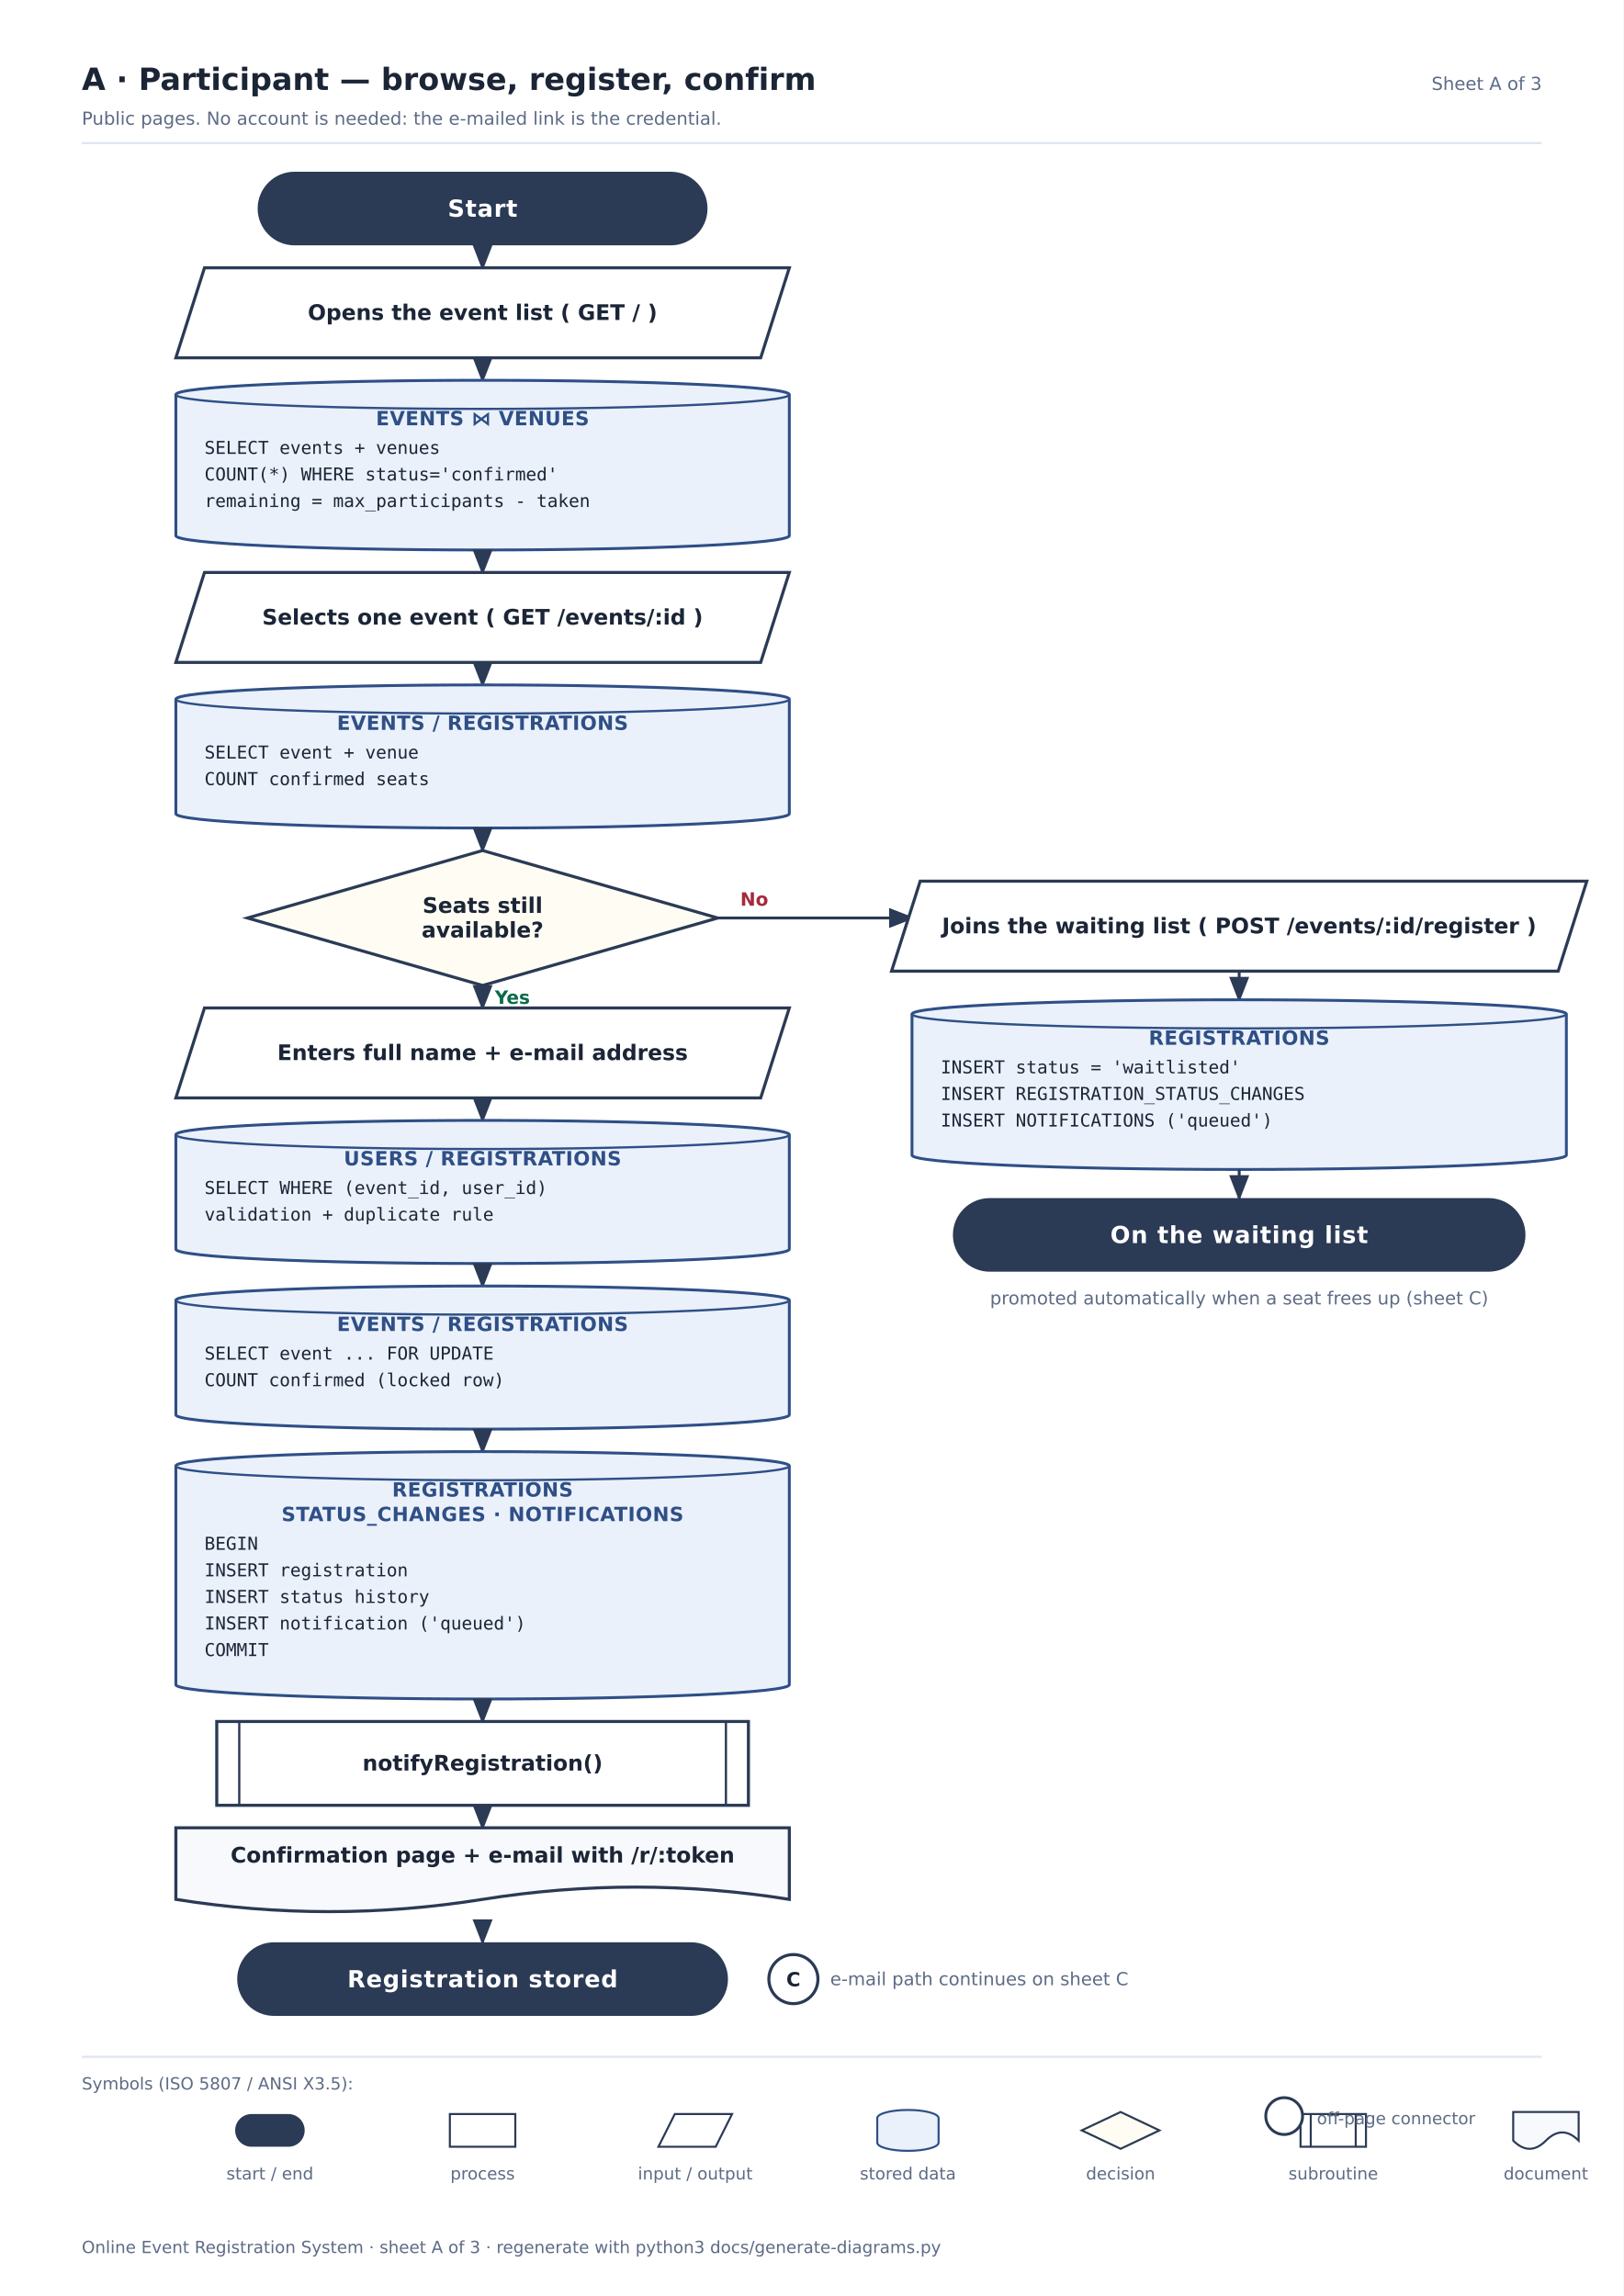
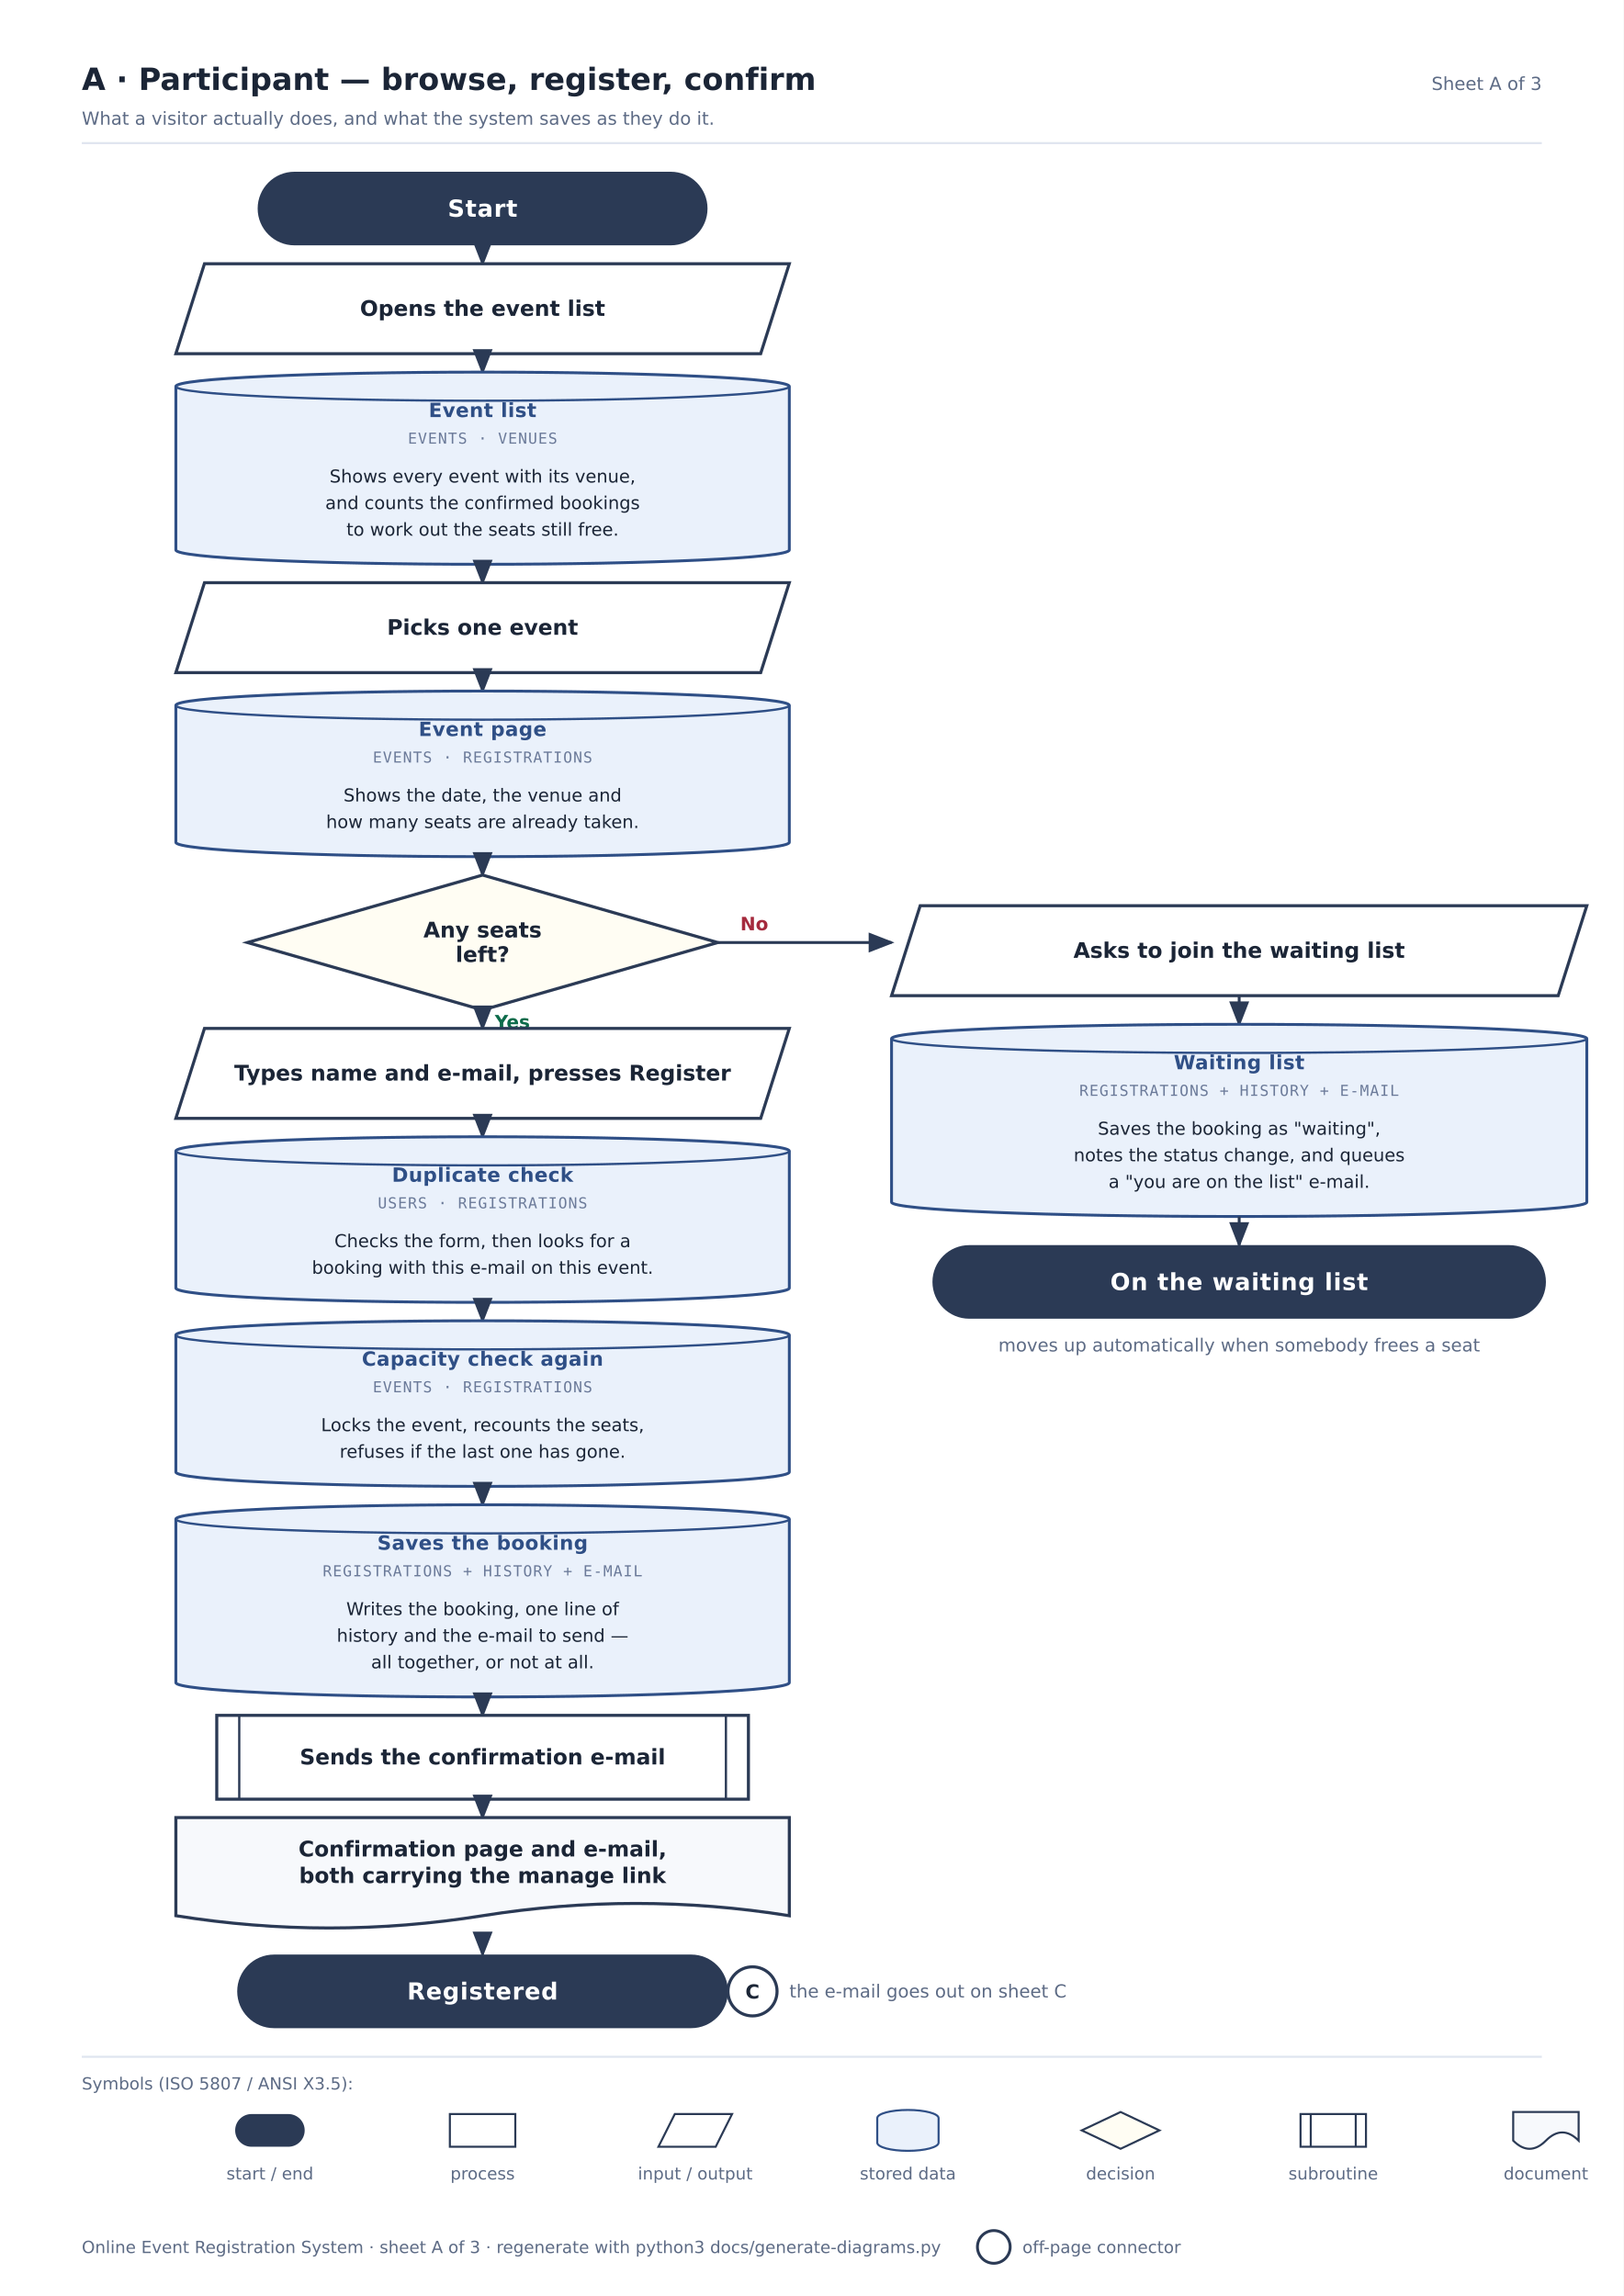
<svg xmlns="http://www.w3.org/2000/svg" viewBox="0 0 794 1123" width="794" height="1123" font-family="'Segoe UI','DejaVu Sans',Arial,Helvetica,sans-serif">
  <defs>
    <style>
.t-term{fill:#fff;font-size:11.5px;font-weight:700;letter-spacing:.03em}
.t-proc{fill:#1b2536;font-size:10.5px;font-weight:600}
.t-db{fill:#2f4f86;font-size:9.6px;font-weight:700;letter-spacing:.02em}
- .t-ops{fill:#1b2536;font-family:'Consolas','DejaVu Sans Mono','Courier New',monospace;font-size:8.7px}
+ .t-ops{fill:#1b2536;font-size:8.7px}
+ .t-tbl{fill:#6b7a99;font-family:'Consolas','DejaVu Sans Mono','Courier New',monospace;font-size:7.4px;letter-spacing:.06em}
.t-lab{fill:#5d6b85;font-size:8.8px}
.t-yes{fill:#0c6b4a;font-size:9px;font-weight:700}
.t-no{fill:#a52a3d;font-size:9px;font-weight:700}
.t-h1{fill:#1b2536;font-size:15px;font-weight:700}
.t-sub{fill:#5d6b85;font-size:8.8px}
.t-con{fill:#1b2536;font-size:9.5px;font-weight:700}
.t-leg{fill:#5d6b85;font-size:8.2px}
</style>
    <marker id="ah" markerWidth="9" markerHeight="7" refX="8" refY="3.5" orient="auto">
      <path d="M0 0 L9 3.5 L0 7 z" fill="#2b3a55" />
    </marker>
  </defs>
  <rect width="794" height="1123" fill="#ffffff" />
  <text class="t-h1" x="40" y="44">A · Participant — browse, register, confirm</text>
-   <text class="t-sub" x="40" y="61">Public pages. No account is needed: the e-mailed link is the credential.</text>
+   <text class="t-sub" x="40" y="61">What a visitor actually does, and what the system saves as they do it.</text>
  <text class="t-sub" x="754" y="44" text-anchor="end">Sheet A of 3</text>
  <line x1="40" y1="70" x2="754" y2="70" stroke="#dfe5ef" />
  <rect x="126.0" y="84" width="220" height="36" rx="18.0" fill="#2b3a55" />
  <text class="t-term" x="236" y="106.0" text-anchor="middle">Start</text>
-   <path d="M236 120 L236 131" fill="none" stroke="#2b3a55" stroke-width="1.4" marker-end="url(#ah)" />
-   <path d="M100.0 131 L386.0 131 L372.0 175 L86.0 175 Z" fill="#ffffff" stroke="#2b3a55" stroke-width="1.5" />
-   <text class="t-proc" x="236" y="156.5" text-anchor="middle">Opens the event list  ( GET / )</text>
-   <path d="M236 175 L236 186" fill="none" stroke="#2b3a55" stroke-width="1.4" marker-end="url(#ah)" />
-   <path d="M86.0 193 A150.0 7 0 0 1 386.0 193 L386.0 262 A150.0 7 0 0 1 86.0 262 Z" fill="#eaf1fb" stroke="#2f4f86" stroke-width="1.4" />
-   <path d="M86.0 193 A150.0 7 0 0 0 386.0 193" fill="none" stroke="#2f4f86" stroke-width="1.1" />
-   <text class="t-db" x="236" y="208" text-anchor="middle">EVENTS ⋈ VENUES</text>
-   <text class="t-ops" x="100.0" y="222">SELECT events + venues</text>
-   <text class="t-ops" x="100.0" y="235">COUNT(*) WHERE status='confirmed'</text>
-   <text class="t-ops" x="100.0" y="248">remaining = max_participants - taken</text>
-   <path d="M236 269 L236 280" fill="none" stroke="#2b3a55" stroke-width="1.4" marker-end="url(#ah)" />
-   <path d="M100.0 280 L386.0 280 L372.0 324 L86.0 324 Z" fill="#ffffff" stroke="#2b3a55" stroke-width="1.5" />
-   <text class="t-proc" x="236" y="305.5" text-anchor="middle">Selects one event  ( GET /events/:id )</text>
-   <path d="M236 324 L236 335" fill="none" stroke="#2b3a55" stroke-width="1.4" marker-end="url(#ah)" />
-   <path d="M86.0 342 A150.0 7 0 0 1 386.0 342 L386.0 398 A150.0 7 0 0 1 86.0 398 Z" fill="#eaf1fb" stroke="#2f4f86" stroke-width="1.4" />
-   <path d="M86.0 342 A150.0 7 0 0 0 386.0 342" fill="none" stroke="#2f4f86" stroke-width="1.1" />
-   <text class="t-db" x="236" y="357" text-anchor="middle">EVENTS / REGISTRATIONS</text>
-   <text class="t-ops" x="100.0" y="371">SELECT event + venue</text>
-   <text class="t-ops" x="100.0" y="384">COUNT confirmed seats</text>
-   <path d="M236 405 L236 416" fill="none" stroke="#2b3a55" stroke-width="1.4" marker-end="url(#ah)" />
-   <path d="M236 416 L351.0 449.0 L236 482 L121.0 449.0 Z" fill="#fffdf3" stroke="#2b3a55" stroke-width="1.5" />
-   <text class="t-proc" x="236" y="446.5" text-anchor="middle">Seats still</text>
-   <text class="t-proc" x="236" y="458.5" text-anchor="middle">available?</text>
-   <path d="M351 449.0 L446 449.0" fill="none" stroke="#2b3a55" stroke-width="1.4" marker-end="url(#ah)" />
-   <text class="t-no" x="362" y="443.0" text-anchor="start">No</text>
-   <path d="M450.0 431.0 L776.0 431.0 L762.0 475.0 L436.0 475.0 Z" fill="#ffffff" stroke="#2b3a55" stroke-width="1.5" />
-   <text class="t-proc" x="606" y="456.5" text-anchor="middle">Joins the waiting list  ( POST /events/:id/register )</text>
-   <path d="M606 475.0 L606 489.0" fill="none" stroke="#2b3a55" stroke-width="1.4" marker-end="url(#ah)" />
-   <path d="M446.0 496.0 A160.0 7 0 0 1 766.0 496.0 L766.0 565.0 A160.0 7 0 0 1 446.0 565.0 Z" fill="#eaf1fb" stroke="#2f4f86" stroke-width="1.4" />
-   <path d="M446.0 496.0 A160.0 7 0 0 0 766.0 496.0" fill="none" stroke="#2f4f86" stroke-width="1.1" />
-   <text class="t-db" x="606" y="511.0" text-anchor="middle">REGISTRATIONS</text>
-   <text class="t-ops" x="460.0" y="525.0">INSERT status = 'waitlisted'</text>
-   <text class="t-ops" x="460.0" y="538.0">INSERT REGISTRATION_STATUS_CHANGES</text>
-   <text class="t-ops" x="460.0" y="551.0">INSERT NOTIFICATIONS ('queued')</text>
-   <path d="M606 572.0 L606 586.0" fill="none" stroke="#2b3a55" stroke-width="1.4" marker-end="url(#ah)" />
-   <rect x="466.0" y="586.0" width="280" height="36" rx="18.0" fill="#2b3a55" />
-   <text class="t-term" x="606" y="608.0" text-anchor="middle">On the waiting list</text>
-   <text class="t-lab" x="606" y="638.0" text-anchor="middle">promoted automatically when a seat frees up (sheet C)</text>
-   <path d="M236 482 L236 493" fill="none" stroke="#2b3a55" stroke-width="1.4" marker-end="url(#ah)" />
-   <text class="t-yes" x="242" y="491" text-anchor="start">Yes</text>
-   <path d="M100.0 493 L386.0 493 L372.0 537 L86.0 537 Z" fill="#ffffff" stroke="#2b3a55" stroke-width="1.5" />
-   <text class="t-proc" x="236" y="518.5" text-anchor="middle">Enters full name + e-mail address</text>
-   <path d="M236 537 L236 548" fill="none" stroke="#2b3a55" stroke-width="1.4" marker-end="url(#ah)" />
-   <path d="M86.0 555 A150.0 7 0 0 1 386.0 555 L386.0 611 A150.0 7 0 0 1 86.0 611 Z" fill="#eaf1fb" stroke="#2f4f86" stroke-width="1.4" />
-   <path d="M86.0 555 A150.0 7 0 0 0 386.0 555" fill="none" stroke="#2f4f86" stroke-width="1.1" />
-   <text class="t-db" x="236" y="570" text-anchor="middle">USERS / REGISTRATIONS</text>
-   <text class="t-ops" x="100.0" y="584">SELECT WHERE (event_id, user_id)</text>
-   <text class="t-ops" x="100.0" y="597">validation + duplicate rule</text>
-   <path d="M236 618 L236 629" fill="none" stroke="#2b3a55" stroke-width="1.4" marker-end="url(#ah)" />
-   <path d="M86.0 636 A150.0 7 0 0 1 386.0 636 L386.0 692 A150.0 7 0 0 1 86.0 692 Z" fill="#eaf1fb" stroke="#2f4f86" stroke-width="1.4" />
-   <path d="M86.0 636 A150.0 7 0 0 0 386.0 636" fill="none" stroke="#2f4f86" stroke-width="1.1" />
-   <text class="t-db" x="236" y="651" text-anchor="middle">EVENTS / REGISTRATIONS</text>
-   <text class="t-ops" x="100.0" y="665">SELECT event ... FOR UPDATE</text>
-   <text class="t-ops" x="100.0" y="678">COUNT confirmed (locked row)</text>
-   <path d="M236 699 L236 710" fill="none" stroke="#2b3a55" stroke-width="1.4" marker-end="url(#ah)" />
-   <path d="M86.0 717 A150.0 7 0 0 1 386.0 717 L386.0 824 A150.0 7 0 0 1 86.0 824 Z" fill="#eaf1fb" stroke="#2f4f86" stroke-width="1.4" />
-   <path d="M86.0 717 A150.0 7 0 0 0 386.0 717" fill="none" stroke="#2f4f86" stroke-width="1.1" />
-   <text class="t-db" x="236" y="732" text-anchor="middle">REGISTRATIONS</text>
-   <text class="t-db" x="236" y="744" text-anchor="middle">STATUS_CHANGES · NOTIFICATIONS</text>
-   <text class="t-ops" x="100.0" y="758">BEGIN</text>
-   <text class="t-ops" x="100.0" y="771">INSERT registration</text>
-   <text class="t-ops" x="100.0" y="784">INSERT status history</text>
-   <text class="t-ops" x="100.0" y="797">INSERT notification ('queued')</text>
-   <text class="t-ops" x="100.0" y="810">COMMIT</text>
-   <path d="M236 831 L236 842" fill="none" stroke="#2b3a55" stroke-width="1.4" marker-end="url(#ah)" />
-   <rect x="106.0" y="842" width="260" height="41" fill="#ffffff" stroke="#2b3a55" stroke-width="1.5" />
-   <line x1="117.0" y1="842" x2="117.0" y2="883" stroke="#2b3a55" stroke-width="1.1" />
-   <line x1="355.0" y1="842" x2="355.0" y2="883" stroke="#2b3a55" stroke-width="1.1" />
-   <text class="t-proc" x="236" y="866.0" text-anchor="middle">notifyRegistration()</text>
-   <path d="M236 883 L236 894" fill="none" stroke="#2b3a55" stroke-width="1.4" marker-end="url(#ah)" />
-   <path d="M86.0 894 L386.0 894 L386.0 929 Q311.0 917 236 929 Q161.0 941 86.0 929 Z" fill="#f7f9fc" stroke="#2b3a55" stroke-width="1.5" />
-   <text class="t-proc" x="236" y="911" text-anchor="middle">Confirmation page + e-mail with /r/:token</text>
-   <path d="M236 939 L236 950" fill="none" stroke="#2b3a55" stroke-width="1.4" marker-end="url(#ah)" />
-   <rect x="116.0" y="950" width="240" height="36" rx="18.0" fill="#2b3a55" />
-   <text class="t-term" x="236" y="972.0" text-anchor="middle">Registration stored</text>
-   <circle cx="388" cy="968.0" r="12" fill="#ffffff" stroke="#2b3a55" stroke-width="1.5" />
-   <text class="t-con" x="388" y="971.5" text-anchor="middle">C</text>
-   <text class="t-lab" x="406" y="971.0" text-anchor="start">e-mail path continues on sheet C</text>
+   <path d="M236 120 L236 129" fill="none" stroke="#2b3a55" stroke-width="1.4" marker-end="url(#ah)" />
+   <path d="M100.0 129 L386.0 129 L372.0 173 L86.0 173 Z" fill="#ffffff" stroke="#2b3a55" stroke-width="1.5" />
+   <text class="t-proc" x="236" y="154.5" text-anchor="middle">Opens the event list</text>
+   <path d="M236 173 L236 182" fill="none" stroke="#2b3a55" stroke-width="1.4" marker-end="url(#ah)" />
+   <path d="M86.0 189 A150.0 7 0 0 1 386.0 189 L386.0 269 A150.0 7 0 0 1 86.0 269 Z" fill="#eaf1fb" stroke="#2f4f86" stroke-width="1.4" />
+   <path d="M86.0 189 A150.0 7 0 0 0 386.0 189" fill="none" stroke="#2f4f86" stroke-width="1.1" />
+   <text class="t-db" x="236" y="204" text-anchor="middle">Event list</text>
+   <text class="t-tbl" x="236" y="217" text-anchor="middle">EVENTS · VENUES</text>
+   <text class="t-ops" x="236" y="236" text-anchor="middle">Shows every event with its venue,</text>
+   <text class="t-ops" x="236" y="249" text-anchor="middle">and counts the confirmed bookings</text>
+   <text class="t-ops" x="236" y="262" text-anchor="middle">to work out the seats still free.</text>
+   <path d="M236 276 L236 285" fill="none" stroke="#2b3a55" stroke-width="1.4" marker-end="url(#ah)" />
+   <path d="M100.0 285 L386.0 285 L372.0 329 L86.0 329 Z" fill="#ffffff" stroke="#2b3a55" stroke-width="1.5" />
+   <text class="t-proc" x="236" y="310.5" text-anchor="middle">Picks one event</text>
+   <path d="M236 329 L236 338" fill="none" stroke="#2b3a55" stroke-width="1.4" marker-end="url(#ah)" />
+   <path d="M86.0 345 A150.0 7 0 0 1 386.0 345 L386.0 412 A150.0 7 0 0 1 86.0 412 Z" fill="#eaf1fb" stroke="#2f4f86" stroke-width="1.4" />
+   <path d="M86.0 345 A150.0 7 0 0 0 386.0 345" fill="none" stroke="#2f4f86" stroke-width="1.1" />
+   <text class="t-db" x="236" y="360" text-anchor="middle">Event page</text>
+   <text class="t-tbl" x="236" y="373" text-anchor="middle">EVENTS · REGISTRATIONS</text>
+   <text class="t-ops" x="236" y="392" text-anchor="middle">Shows the date, the venue and</text>
+   <text class="t-ops" x="236" y="405" text-anchor="middle">how many seats are already taken.</text>
+   <path d="M236 419 L236 428" fill="none" stroke="#2b3a55" stroke-width="1.4" marker-end="url(#ah)" />
+   <path d="M236 428 L351.0 461.0 L236 494 L121.0 461.0 Z" fill="#fffdf3" stroke="#2b3a55" stroke-width="1.5" />
+   <text class="t-proc" x="236" y="458.5" text-anchor="middle">Any seats</text>
+   <text class="t-proc" x="236" y="470.5" text-anchor="middle">left?</text>
+   <path d="M351 461.0 L436 461.0" fill="none" stroke="#2b3a55" stroke-width="1.4" marker-end="url(#ah)" />
+   <text class="t-no" x="362" y="455.0" text-anchor="start">No</text>
+   <path d="M450.0 443.0 L776.0 443.0 L762.0 487.0 L436.0 487.0 Z" fill="#ffffff" stroke="#2b3a55" stroke-width="1.5" />
+   <text class="t-proc" x="606" y="468.5" text-anchor="middle">Asks to join the waiting list</text>
+   <path d="M606 487.0 L606 501.0" fill="none" stroke="#2b3a55" stroke-width="1.4" marker-end="url(#ah)" />
+   <path d="M436.0 508.0 A170.0 7 0 0 1 776.0 508.0 L776.0 588.0 A170.0 7 0 0 1 436.0 588.0 Z" fill="#eaf1fb" stroke="#2f4f86" stroke-width="1.4" />
+   <path d="M436.0 508.0 A170.0 7 0 0 0 776.0 508.0" fill="none" stroke="#2f4f86" stroke-width="1.1" />
+   <text class="t-db" x="606" y="523.0" text-anchor="middle">Waiting list</text>
+   <text class="t-tbl" x="606" y="536.0" text-anchor="middle">REGISTRATIONS + HISTORY + E-MAIL</text>
+   <text class="t-ops" x="606" y="555.0" text-anchor="middle">Saves the booking as "waiting",</text>
+   <text class="t-ops" x="606" y="568.0" text-anchor="middle">notes the status change, and queues</text>
+   <text class="t-ops" x="606" y="581.0" text-anchor="middle">a "you are on the list" e-mail.</text>
+   <path d="M606 595.0 L606 609.0" fill="none" stroke="#2b3a55" stroke-width="1.4" marker-end="url(#ah)" />
+   <rect x="456.0" y="609.0" width="300" height="36" rx="18.0" fill="#2b3a55" />
+   <text class="t-term" x="606" y="631.0" text-anchor="middle">On the waiting list</text>
+   <text class="t-lab" x="606" y="661.0" text-anchor="middle">moves up automatically when somebody frees a seat</text>
+   <path d="M236 494 L236 503" fill="none" stroke="#2b3a55" stroke-width="1.4" marker-end="url(#ah)" />
+   <text class="t-yes" x="242" y="503" text-anchor="start">Yes</text>
+   <path d="M100.0 503 L386.0 503 L372.0 547 L86.0 547 Z" fill="#ffffff" stroke="#2b3a55" stroke-width="1.5" />
+   <text class="t-proc" x="236" y="528.5" text-anchor="middle">Types name and e-mail, presses Register</text>
+   <path d="M236 547 L236 556" fill="none" stroke="#2b3a55" stroke-width="1.4" marker-end="url(#ah)" />
+   <path d="M86.0 563 A150.0 7 0 0 1 386.0 563 L386.0 630 A150.0 7 0 0 1 86.0 630 Z" fill="#eaf1fb" stroke="#2f4f86" stroke-width="1.4" />
+   <path d="M86.0 563 A150.0 7 0 0 0 386.0 563" fill="none" stroke="#2f4f86" stroke-width="1.1" />
+   <text class="t-db" x="236" y="578" text-anchor="middle">Duplicate check</text>
+   <text class="t-tbl" x="236" y="591" text-anchor="middle">USERS · REGISTRATIONS</text>
+   <text class="t-ops" x="236" y="610" text-anchor="middle">Checks the form, then looks for a</text>
+   <text class="t-ops" x="236" y="623" text-anchor="middle">booking with this e-mail on this event.</text>
+   <path d="M236 637 L236 646" fill="none" stroke="#2b3a55" stroke-width="1.4" marker-end="url(#ah)" />
+   <path d="M86.0 653 A150.0 7 0 0 1 386.0 653 L386.0 720 A150.0 7 0 0 1 86.0 720 Z" fill="#eaf1fb" stroke="#2f4f86" stroke-width="1.4" />
+   <path d="M86.0 653 A150.0 7 0 0 0 386.0 653" fill="none" stroke="#2f4f86" stroke-width="1.1" />
+   <text class="t-db" x="236" y="668" text-anchor="middle">Capacity check again</text>
+   <text class="t-tbl" x="236" y="681" text-anchor="middle">EVENTS · REGISTRATIONS</text>
+   <text class="t-ops" x="236" y="700" text-anchor="middle">Locks the event, recounts the seats,</text>
+   <text class="t-ops" x="236" y="713" text-anchor="middle">refuses if the last one has gone.</text>
+   <path d="M236 727 L236 736" fill="none" stroke="#2b3a55" stroke-width="1.4" marker-end="url(#ah)" />
+   <path d="M86.0 743 A150.0 7 0 0 1 386.0 743 L386.0 823 A150.0 7 0 0 1 86.0 823 Z" fill="#eaf1fb" stroke="#2f4f86" stroke-width="1.4" />
+   <path d="M86.0 743 A150.0 7 0 0 0 386.0 743" fill="none" stroke="#2f4f86" stroke-width="1.1" />
+   <text class="t-db" x="236" y="758" text-anchor="middle">Saves the booking</text>
+   <text class="t-tbl" x="236" y="771" text-anchor="middle">REGISTRATIONS + HISTORY + E-MAIL</text>
+   <text class="t-ops" x="236" y="790" text-anchor="middle">Writes the booking, one line of</text>
+   <text class="t-ops" x="236" y="803" text-anchor="middle">history and the e-mail to send —</text>
+   <text class="t-ops" x="236" y="816" text-anchor="middle">all together, or not at all.</text>
+   <path d="M236 830 L236 839" fill="none" stroke="#2b3a55" stroke-width="1.4" marker-end="url(#ah)" />
+   <rect x="106.0" y="839" width="260" height="41" fill="#ffffff" stroke="#2b3a55" stroke-width="1.5" />
+   <line x1="117.0" y1="839" x2="117.0" y2="880" stroke="#2b3a55" stroke-width="1.1" />
+   <line x1="355.0" y1="839" x2="355.0" y2="880" stroke="#2b3a55" stroke-width="1.1" />
+   <text class="t-proc" x="236" y="863.0" text-anchor="middle">Sends the confirmation e-mail</text>
+   <path d="M236 880 L236 889" fill="none" stroke="#2b3a55" stroke-width="1.4" marker-end="url(#ah)" />
+   <path d="M86.0 889 L386.0 889 L386.0 937 Q311.0 925 236 937 Q161.0 949 86.0 937 Z" fill="#f7f9fc" stroke="#2b3a55" stroke-width="1.5" />
+   <text class="t-proc" x="236" y="908" text-anchor="middle">Confirmation page and e-mail,</text>
+   <text class="t-proc" x="236" y="921" text-anchor="middle">both carrying the manage link</text>
+   <path d="M236 947 L236 956" fill="none" stroke="#2b3a55" stroke-width="1.4" marker-end="url(#ah)" />
+   <rect x="116.0" y="956" width="240" height="36" rx="18.0" fill="#2b3a55" />
+   <text class="t-term" x="236" y="978.0" text-anchor="middle">Registered</text>
+   <circle cx="368" cy="974.0" r="12" fill="#ffffff" stroke="#2b3a55" stroke-width="1.5" />
+   <text class="t-con" x="368" y="977.5" text-anchor="middle">C</text>
+   <text class="t-lab" x="386" y="977.0" text-anchor="start">the e-mail goes out on sheet C</text>
  <line x1="40" y1="1006" x2="754" y2="1006" stroke="#dfe5ef" />
  <text class="t-leg" x="40" y="1022">Symbols (ISO 5807 / ANSI X3.5):</text>
  <rect x="115" y="1034" width="34" height="16" rx="8" fill="#2b3a55" />
  <text class="t-leg" x="132" y="1066" text-anchor="middle">start / end</text>
  <rect x="220" y="1034" width="32" height="16" fill="#fff" stroke="#2b3a55" />
  <text class="t-leg" x="236" y="1066" text-anchor="middle">process</text>
  <path d="M330 1034 L358 1034 L350 1050 L322 1050 Z" fill="#fff" stroke="#2b3a55" />
  <text class="t-leg" x="340" y="1066" text-anchor="middle">input / output</text>
  <path d="M429 1036 A15 4 0 0 1 459 1036 L459 1048 A15 4 0 0 1 429 1048 Z" fill="#eaf1fb" stroke="#2f4f86" />
  <text class="t-leg" x="444" y="1066" text-anchor="middle">stored data</text>
  <path d="M548 1033 L567 1042 L548 1051 L529 1042 Z" fill="#fffdf3" stroke="#2b3a55" />
  <text class="t-leg" x="548" y="1066" text-anchor="middle">decision</text>
  <rect x="636" y="1034" width="32" height="16" fill="#fff" stroke="#2b3a55" />
  <line x1="641" y1="1034" x2="641" y2="1050" stroke="#2b3a55" />
  <line x1="663" y1="1034" x2="663" y2="1050" stroke="#2b3a55" />
  <text class="t-leg" x="652" y="1066" text-anchor="middle">subroutine</text>
  <path d="M740 1033 L772 1033 L772 1047 Q764 1039 756 1047 Q748 1055 740 1047 Z" fill="#f7f9fc" stroke="#2b3a55" />
  <text class="t-leg" x="756" y="1066" text-anchor="middle">document</text>
-   <circle cx="628" cy="1035" r="9" fill="#ffffff" stroke="#2b3a55" stroke-width="1.4" />
-   <text class="t-leg" x="644" y="1039">off-page connector</text>
+   <circle cx="486" cy="1099" r="8" fill="#ffffff" stroke="#2b3a55" stroke-width="1.4" />
+   <text class="t-leg" x="500" y="1102">off-page connector</text>
  <text class="t-leg" x="40" y="1102">Online Event Registration System · sheet A of 3 · regenerate with python3 docs/generate-diagrams.py</text>
</svg>
